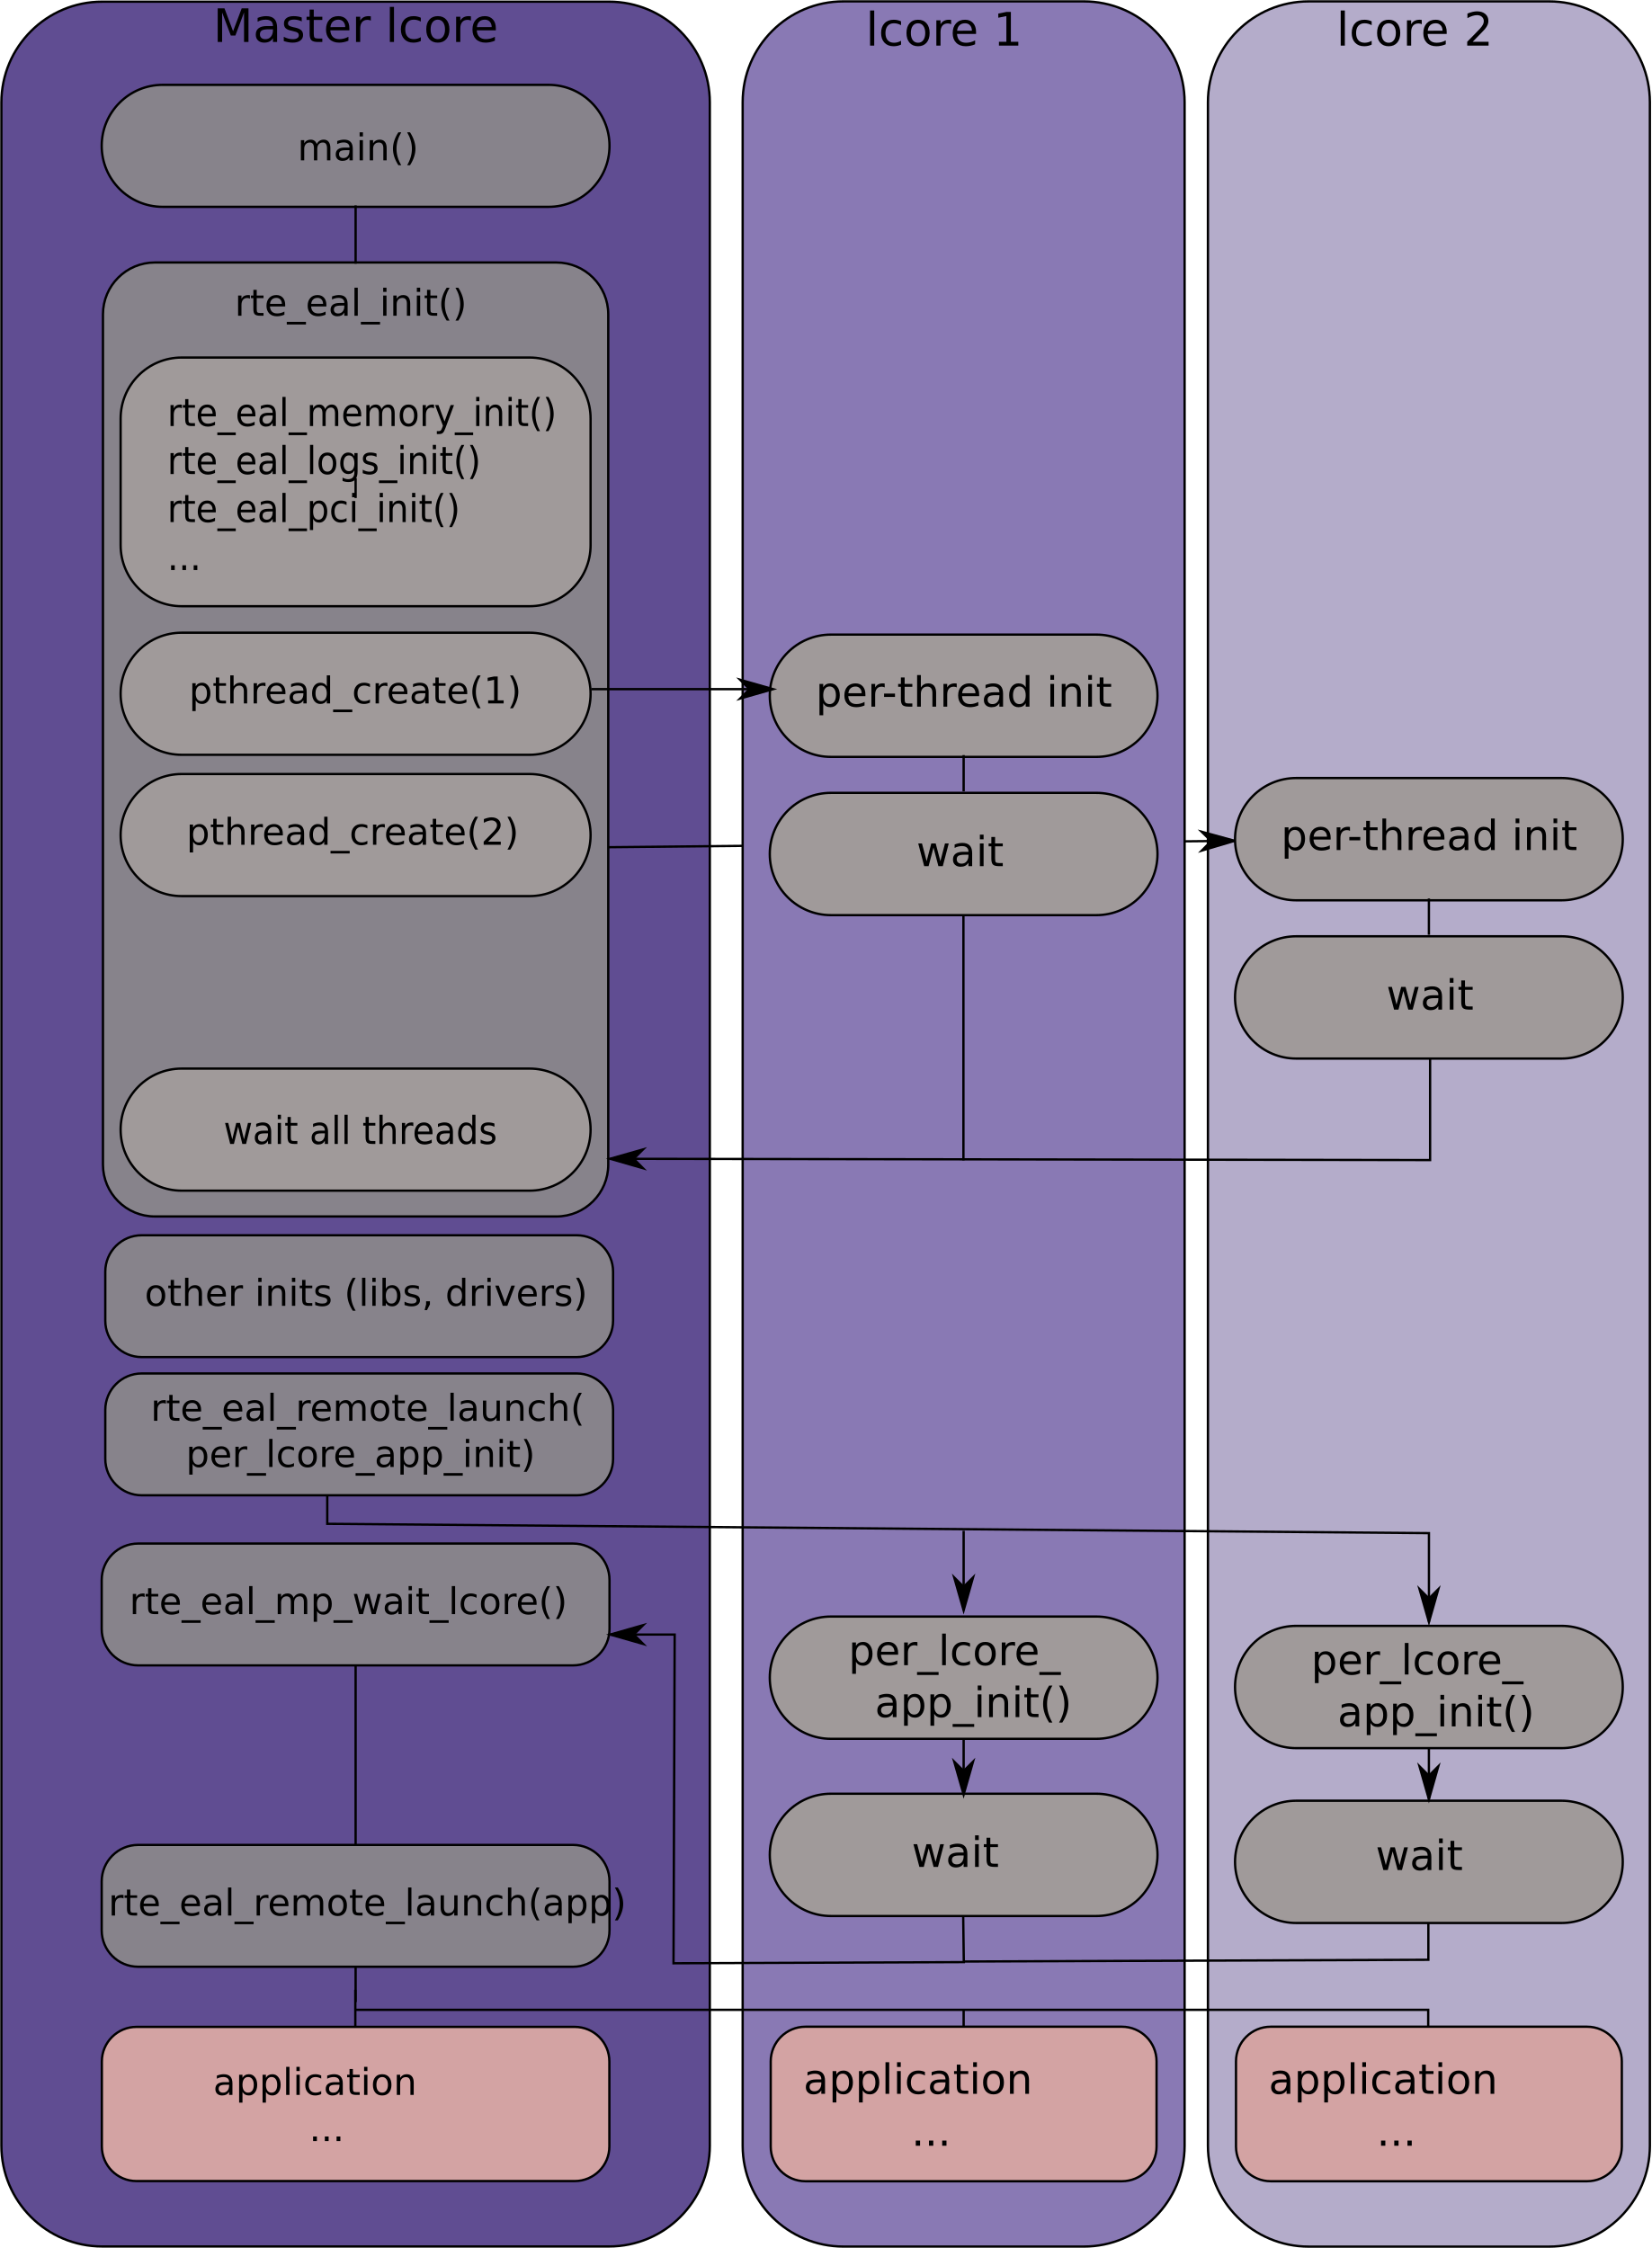
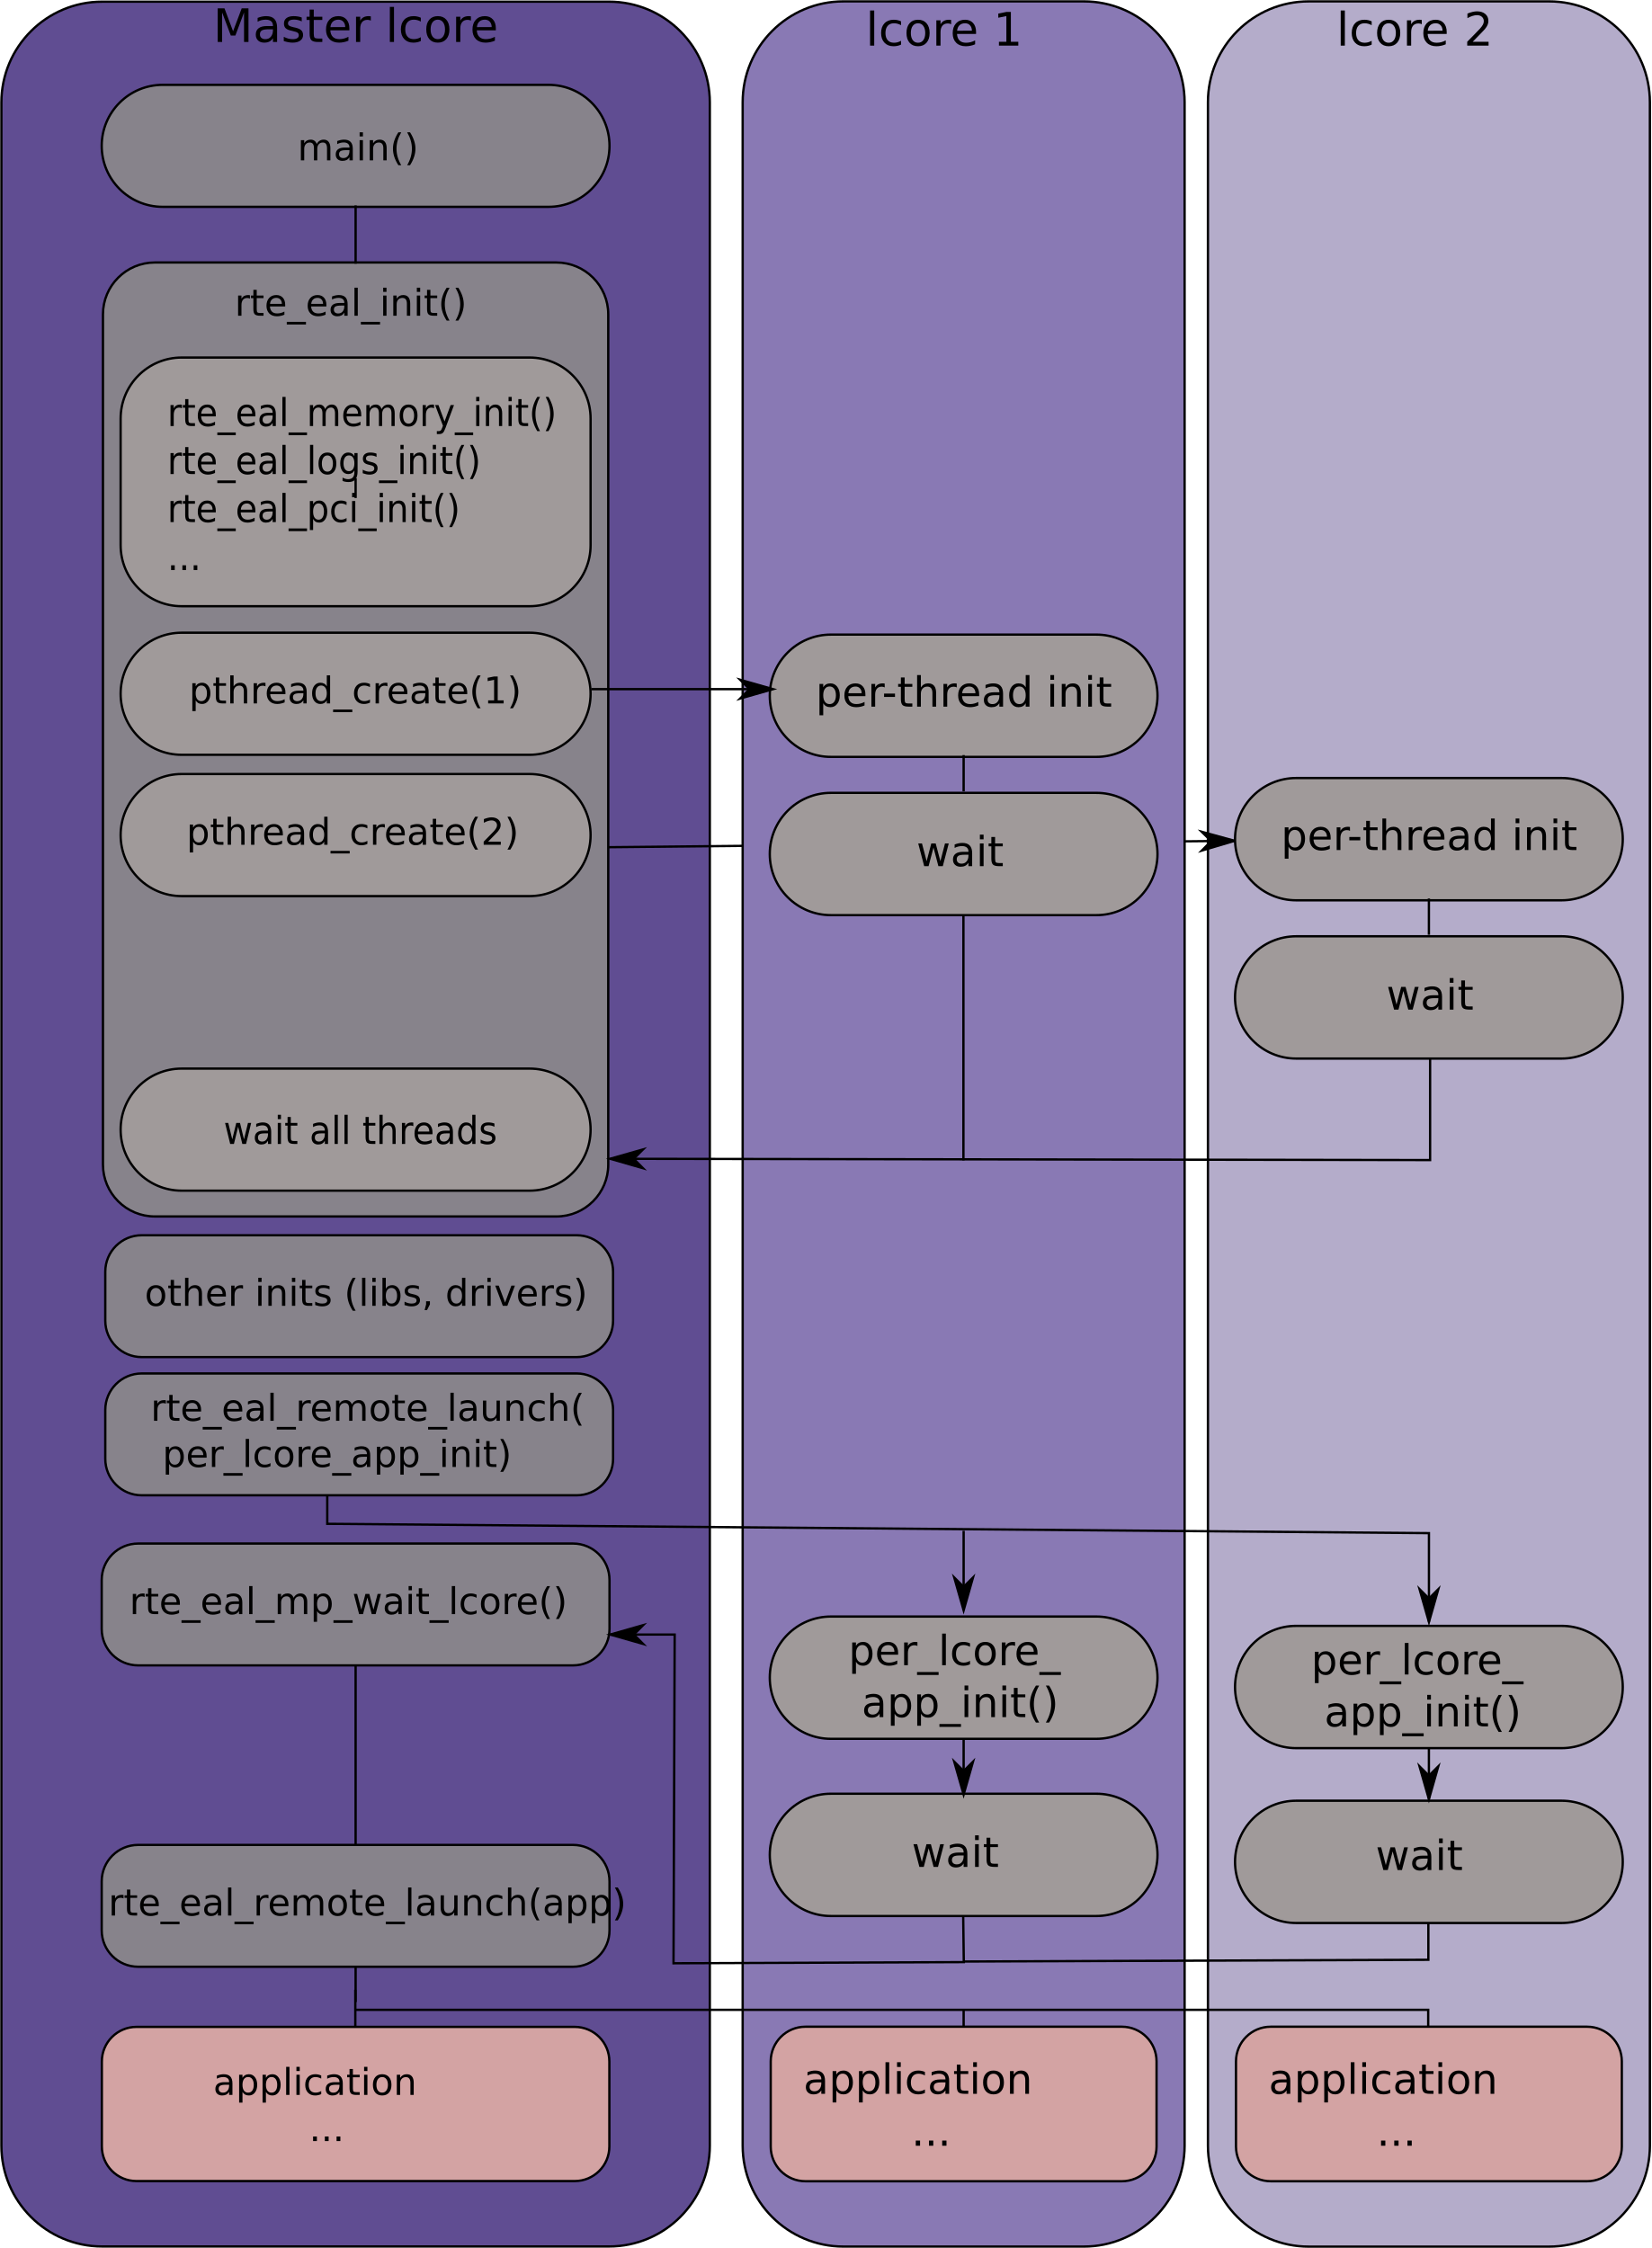
- <svg xmlns="http://www.w3.org/2000/svg" width="715.4" height="974.034" id="svg2" version="1.1">
+ <svg xmlns="http://www.w3.org/2000/svg" id="svg2" width="715.4" height="974.034" version="1.1">
  <defs id="defs4">
-     <marker orient="auto" refY="0" refX="0" id="Arrow1Lstart" style="overflow:visible">
-       <path id="path3253" d="M 0,0 5,-5 -12.5,0 5,5 0,0 z" style="fill-rule:evenodd;stroke:#000000;stroke-width:1pt;marker-start:none" transform="matrix(0.8,0,0,0.8,10,0)" />
+     <marker style="overflow:visible" id="Arrow1Lstart" orient="auto" refX="0" refY="0">
+       <path style="fill-rule:evenodd;stroke:#000;stroke-width:1pt;marker-start:none" id="path3253" d="M 0,0 5,-5 -12.5,0 5,5 0,0 z" transform="matrix(0.8,0,0,0.8,10,0)" />
    </marker>
-     <marker orient="auto" refY="0" refX="0" id="Arrow1Lend" style="overflow:visible">
-       <path id="path3256" d="M 0,0 5,-5 -12.5,0 5,5 0,0 z" style="fill-rule:evenodd;stroke:#000000;stroke-width:1pt;marker-start:none" transform="matrix(-0.8,0,0,-0.8,-10,0)" />
+     <marker style="overflow:visible" id="Arrow1Lend" orient="auto" refX="0" refY="0">
+       <path style="fill-rule:evenodd;stroke:#000;stroke-width:1pt;marker-start:none" id="path3256" d="M 0,0 5,-5 -12.5,0 5,5 0,0 z" transform="matrix(-0.8,0,0,-0.8,-10,0)" />
    </marker>
  </defs>
  <g id="layer1" transform="translate(-22.36391,-28.45573)">
-     <rect style="fill:#604d92;fill-opacity:1;stroke:#000000;stroke-width:1;stroke-miterlimit:4;stroke-opacity:1;stroke-dasharray:none;stroke-dashoffset:0" id="rect2383" width="306.929" height="972.644" x="22.964" y="29.183" ry="43.685" />
-     <rect style="fill:#b4acca;fill-opacity:1;stroke:#000000;stroke-width:1;stroke-miterlimit:4;stroke-opacity:1;stroke-dasharray:none;stroke-dashoffset:0" id="rect2391" width="191.47" height="972.834" x="545.694" y="29.056" ry="43.694" />
-     <path style="fill:none;stroke:#000000;stroke-width:1px;stroke-linecap:butt;stroke-linejoin:miter;stroke-opacity:1;marker-end:url(#Arrow1Lend)" d="m 277.143,395.628 280,-2.857" id="path4074" />
-     <rect style="fill:#8979b4;fill-opacity:1;stroke:#000000;stroke-width:1;stroke-miterlimit:4;stroke-opacity:1;stroke-dasharray:none;stroke-dashoffset:0" id="rect2389" width="191.47" height="972.812" x="344.118" y="29.056" ry="43.693" />
-     <text xml:space="preserve" style="font-size:20px;font-style:normal;font-weight:normal;fill:#000000;fill-opacity:1;stroke:none;font-family:Bitstream Vera Sans" x="114.718" y="46.648" id="text3163">
+     <rect id="rect2383" width="306.929" height="972.644" x="22.964" y="29.183" ry="43.685" style="fill:#604d92;fill-opacity:1;stroke:#000;stroke-width:1;stroke-miterlimit:4;stroke-opacity:1;stroke-dasharray:none;stroke-dashoffset:0" />
+     <rect id="rect2391" width="191.47" height="972.834" x="545.694" y="29.056" ry="43.694" style="fill:#b4acca;fill-opacity:1;stroke:#000;stroke-width:1;stroke-miterlimit:4;stroke-opacity:1;stroke-dasharray:none;stroke-dashoffset:0" />
+     <path id="path4074" d="m 277.143,395.628 280,-2.857" style="fill:none;stroke:#000;stroke-width:1px;stroke-linecap:butt;stroke-linejoin:miter;stroke-opacity:1;marker-end:url(#Arrow1Lend)" />
+     <rect id="rect2389" width="191.47" height="972.812" x="344.118" y="29.056" ry="43.693" style="fill:#8979b4;fill-opacity:1;stroke:#000;stroke-width:1;stroke-miterlimit:4;stroke-opacity:1;stroke-dasharray:none;stroke-dashoffset:0" />
+     <text id="text3163" x="114.718" y="46.648" xml:space="preserve" style="font-size:20px;font-style:normal;font-weight:400;fill:#000;fill-opacity:1;stroke:none;font-family:Bitstream Vera Sans">
      <tspan id="tspan3165" x="114.718" y="46.648">Master lcore</tspan>
    </text>
-     <text xml:space="preserve" style="font-size:20px;font-style:normal;font-weight:normal;fill:#000000;fill-opacity:1;stroke:none;font-family:Bitstream Vera Sans" x="397.431" y="48.214" id="text3167">
+     <text id="text3167" x="397.431" y="48.214" xml:space="preserve" style="font-size:20px;font-style:normal;font-weight:400;fill:#000;fill-opacity:1;stroke:none;font-family:Bitstream Vera Sans">
      <tspan id="tspan3169" x="397.431" y="48.214">lcore 1</tspan>
    </text>
-     <text xml:space="preserve" style="font-size:20px;font-style:normal;font-weight:normal;fill:#000000;fill-opacity:1;stroke:none;font-family:Bitstream Vera Sans" x="601.323" y="48.214" id="text3171">
+     <text id="text3171" x="601.323" y="48.214" xml:space="preserve" style="font-size:20px;font-style:normal;font-weight:400;fill:#000;fill-opacity:1;stroke:none;font-family:Bitstream Vera Sans">
      <tspan id="tspan3173" x="601.323" y="48.214">lcore 2</tspan>
    </text>
-     <rect style="fill:#87838b;fill-opacity:1;stroke:#000000;stroke-width:1;stroke-miterlimit:4;stroke-opacity:1;stroke-dasharray:none;stroke-dashoffset:0" id="rect3168" width="220" height="52.857" x="66.429" y="65.219" ry="26.429" />
-     <text xml:space="preserve" style="font-size:16px;font-style:normal;font-weight:normal;fill:#000000;fill-opacity:1;stroke:none;font-family:Bitstream Vera Sans" x="151.263" y="97.927" id="text3170">
+     <rect id="rect3168" width="220" height="52.857" x="66.429" y="65.219" ry="26.429" style="fill:#87838b;fill-opacity:1;stroke:#000;stroke-width:1;stroke-miterlimit:4;stroke-opacity:1;stroke-dasharray:none;stroke-dashoffset:0" />
+     <text id="text3170" x="151.263" y="97.927" xml:space="preserve" style="font-size:16px;font-style:normal;font-weight:400;fill:#000;fill-opacity:1;stroke:none;font-family:Bitstream Vera Sans">
      <tspan id="tspan3172" x="151.263" y="97.927">main()</tspan>
    </text>
-     <rect style="fill:#87838b;fill-opacity:1;stroke:#000000;stroke-width:1;stroke-miterlimit:4;stroke-opacity:1;stroke-dasharray:none;stroke-dashoffset:0" id="rect3174" width="218.915" height="413.351" x="66.971" y="142.19" ry="22.48" />
-     <text xml:space="preserve" style="font-size:16px;font-style:normal;font-weight:normal;fill:#000000;fill-opacity:1;stroke:none;font-family:Bitstream Vera Sans" x="124.071" y="165.264" id="text3176">
+     <rect id="rect3174" width="218.915" height="413.351" x="66.971" y="142.19" ry="22.48" style="fill:#87838b;fill-opacity:1;stroke:#000;stroke-width:1;stroke-miterlimit:4;stroke-opacity:1;stroke-dasharray:none;stroke-dashoffset:0" />
+     <text id="text3176" x="124.071" y="165.264" xml:space="preserve" style="font-size:16px;font-style:normal;font-weight:400;fill:#000;fill-opacity:1;stroke:none;font-family:Bitstream Vera Sans">
      <tspan id="tspan3178" x="124.071" y="165.264">rte_eal_init()</tspan>
    </text>
-     <rect style="fill:#a09a9a;fill-opacity:1;stroke:#000000;stroke-width:1;stroke-miterlimit:4;stroke-opacity:1;stroke-dasharray:none;stroke-dashoffset:0" id="rect3180" width="203.609" height="107.743" x="74.624" y="183.375" ry="26.447" />
-     <text xml:space="preserve" style="font-size:16px;font-style:normal;font-weight:normal;fill:#000000;fill-opacity:1;stroke:none;font-family:Bitstream Vera Sans" x="98.616" y="204.898" id="text3182" transform="scale(0.9616846,1.039842)">
+     <rect id="rect3180" width="203.609" height="107.743" x="74.624" y="183.375" ry="26.447" style="fill:#a09a9a;fill-opacity:1;stroke:#000;stroke-width:1;stroke-miterlimit:4;stroke-opacity:1;stroke-dasharray:none;stroke-dashoffset:0" />
+     <text id="text3182" x="98.616" y="204.898" transform="scale(0.9616846,1.039842)" xml:space="preserve" style="font-size:16px;font-style:normal;font-weight:400;fill:#000;fill-opacity:1;stroke:none;font-family:Bitstream Vera Sans">
      <tspan id="tspan3184" x="98.616" y="204.898">rte_eal_memory_init()</tspan>
-       <tspan x="98.616" y="224.898" id="tspan5208">rte_eal_logs_init()</tspan>
-       <tspan x="98.616" y="244.898" id="tspan5212">rte_eal_pci_init()</tspan>
-       <tspan x="98.616" y="264.898" id="tspan5210">...</tspan>
+       <tspan id="tspan5208" x="98.616" y="224.898">rte_eal_logs_init()</tspan>
+       <tspan id="tspan5212" x="98.616" y="244.898">rte_eal_pci_init()</tspan>
+       <tspan id="tspan5210" x="98.616" y="264.898">...</tspan>
    </text>
-     <rect style="fill:#a09a9a;fill-opacity:1;stroke:#000000;stroke-width:1;stroke-miterlimit:4;stroke-opacity:1;stroke-dasharray:none;stroke-dashoffset:0" id="rect3186" width="203.609" height="52.895" x="74.624" y="302.604" ry="26.447" />
-     <text xml:space="preserve" style="font-size:16px;font-style:normal;font-weight:normal;fill:#000000;fill-opacity:1;stroke:none;font-family:Bitstream Vera Sans" x="104.234" y="333.243" id="text3188">
+     <rect id="rect3186" width="203.609" height="52.895" x="74.624" y="302.604" ry="26.447" style="fill:#a09a9a;fill-opacity:1;stroke:#000;stroke-width:1;stroke-miterlimit:4;stroke-opacity:1;stroke-dasharray:none;stroke-dashoffset:0" />
+     <text id="text3188" x="104.234" y="333.243" xml:space="preserve" style="font-size:16px;font-style:normal;font-weight:400;fill:#000;fill-opacity:1;stroke:none;font-family:Bitstream Vera Sans">
      <tspan id="tspan3190" x="104.234" y="333.243">pthread_create(1)</tspan>
    </text>
-     <rect style="fill:#a09a9a;fill-opacity:1;stroke:#000000;stroke-width:1;stroke-miterlimit:4;stroke-opacity:1;stroke-dasharray:none;stroke-dashoffset:0" id="rect3192" width="203.609" height="52.895" x="74.624" y="363.834" ry="26.447" />
-     <text xml:space="preserve" style="font-size:16px;font-style:normal;font-weight:normal;fill:#000000;fill-opacity:1;stroke:none;font-family:Bitstream Vera Sans" x="103.114" y="394.473" id="text3194">
+     <rect id="rect3192" width="203.609" height="52.895" x="74.624" y="363.834" ry="26.447" style="fill:#a09a9a;fill-opacity:1;stroke:#000;stroke-width:1;stroke-miterlimit:4;stroke-opacity:1;stroke-dasharray:none;stroke-dashoffset:0" />
+     <text id="text3194" x="103.114" y="394.473" xml:space="preserve" style="font-size:16px;font-style:normal;font-weight:400;fill:#000;fill-opacity:1;stroke:none;font-family:Bitstream Vera Sans">
      <tspan id="tspan3196" x="103.114" y="394.473">pthread_create(2)</tspan>
    </text>
-     <rect style="fill:#a09a9a;fill-opacity:1;stroke:#000000;stroke-width:1;stroke-miterlimit:4;stroke-opacity:1;stroke-dasharray:none;stroke-dashoffset:0" id="rect3210" width="167.982" height="52.982" x="355.862" y="303.423" ry="26.491" />
-     <text xml:space="preserve" style="font-size:16px;font-style:normal;font-weight:normal;fill:#000000;fill-opacity:1;stroke:none;font-family:Bitstream Vera Sans" x="420.802" y="265.991" id="text3212" transform="scale(0.9075576,1.101858)">
-       <tspan id="tspan3214" x="420.802" y="265.991" />
-     </text>
-     <text xml:space="preserve" style="font-size:18px;font-style:normal;font-weight:normal;fill:#000000;fill-opacity:1;stroke:none;font-family:Bitstream Vera Sans" x="375.757" y="334.629" id="text3216">
+     <rect id="rect3210" width="167.982" height="52.982" x="355.862" y="303.423" ry="26.491" style="fill:#a09a9a;fill-opacity:1;stroke:#000;stroke-width:1;stroke-miterlimit:4;stroke-opacity:1;stroke-dasharray:none;stroke-dashoffset:0" />
+     <text id="text3216" x="375.757" y="334.629" xml:space="preserve" style="font-size:18px;font-style:normal;font-weight:400;fill:#000;fill-opacity:1;stroke:none;font-family:Bitstream Vera Sans">
      <tspan id="tspan3218" x="375.757" y="334.629">per-thread init</tspan>
    </text>
-     <rect style="fill:#a09a9a;fill-opacity:1;stroke:#000000;stroke-width:1;stroke-miterlimit:4;stroke-opacity:1;stroke-dasharray:none;stroke-dashoffset:0" id="rect3220" width="167.982" height="52.982" x="355.862" y="371.994" ry="26.491" />
-     <text xml:space="preserve" style="font-size:18px;font-style:normal;font-weight:normal;fill:#000000;fill-opacity:1;stroke:none;font-family:Bitstream Vera Sans" x="419.435" y="403.76" id="text3222">
+     <rect id="rect3220" width="167.982" height="52.982" x="355.862" y="371.994" ry="26.491" style="fill:#a09a9a;fill-opacity:1;stroke:#000;stroke-width:1;stroke-miterlimit:4;stroke-opacity:1;stroke-dasharray:none;stroke-dashoffset:0" />
+     <text id="text3222" x="419.435" y="403.76" xml:space="preserve" style="font-size:18px;font-style:normal;font-weight:400;fill:#000;fill-opacity:1;stroke:none;font-family:Bitstream Vera Sans">
      <tspan id="tspan3224" x="419.435" y="403.76">wait</tspan>
    </text>
-     <text xml:space="preserve" style="font-size:18px;font-style:normal;font-weight:normal;fill:#000000;fill-opacity:1;stroke:none;font-family:Bitstream Vera Sans" x="377.873" y="555.201" id="text3240">
-       <tspan id="tspan3242" x="377.873" y="555.201" />
-     </text>
-     <path style="fill:none;stroke:#000000;stroke-width:1px;stroke-linecap:butt;stroke-linejoin:miter;stroke-opacity:1;marker-end:url(#Arrow1Lend)" d="m 278.571,327.057 78.571,0" id="path3248" />
-     <path style="fill:none;stroke:#000000;stroke-width:1px;stroke-linecap:butt;stroke-linejoin:miter;stroke-opacity:1" d="m 439.853,355.628 0,15.714" id="path4028" />
-     <rect style="fill:#a09a9a;fill-opacity:1;stroke:#000000;stroke-width:1;stroke-miterlimit:4;stroke-opacity:1;stroke-dasharray:none;stroke-dashoffset:0" id="rect4036" width="167.982" height="52.982" x="557.437" y="365.566" ry="26.491" />
-     <text xml:space="preserve" style="font-size:18px;font-style:normal;font-weight:normal;fill:#000000;fill-opacity:1;stroke:none;font-family:Bitstream Vera Sans" x="577.332" y="396.772" id="text4038">
+     <path id="path3248" d="m 278.571,327.057 78.571,0" style="fill:none;stroke:#000;stroke-width:1px;stroke-linecap:butt;stroke-linejoin:miter;stroke-opacity:1;marker-end:url(#Arrow1Lend)" />
+     <path id="path4028" d="m 439.853,355.628 0,15.714" style="fill:none;stroke:#000;stroke-width:1px;stroke-linecap:butt;stroke-linejoin:miter;stroke-opacity:1" />
+     <rect id="rect4036" width="167.982" height="52.982" x="557.437" y="365.566" ry="26.491" style="fill:#a09a9a;fill-opacity:1;stroke:#000;stroke-width:1;stroke-miterlimit:4;stroke-opacity:1;stroke-dasharray:none;stroke-dashoffset:0" />
+     <text id="text4038" x="577.332" y="396.772" xml:space="preserve" style="font-size:18px;font-style:normal;font-weight:400;fill:#000;fill-opacity:1;stroke:none;font-family:Bitstream Vera Sans">
      <tspan id="tspan4040" x="577.332" y="396.772">per-thread init</tspan>
    </text>
-     <rect style="fill:#a09a9a;fill-opacity:1;stroke:#000000;stroke-width:1;stroke-miterlimit:4;stroke-opacity:1;stroke-dasharray:none;stroke-dashoffset:0" id="rect4042" width="167.982" height="52.982" x="557.437" y="434.137" ry="26.491" />
-     <text xml:space="preserve" style="font-size:18px;font-style:normal;font-weight:normal;fill:#000000;fill-opacity:1;stroke:none;font-family:Bitstream Vera Sans" x="623.01" y="465.903" id="text4044">
+     <rect id="rect4042" width="167.982" height="52.982" x="557.437" y="434.137" ry="26.491" style="fill:#a09a9a;fill-opacity:1;stroke:#000;stroke-width:1;stroke-miterlimit:4;stroke-opacity:1;stroke-dasharray:none;stroke-dashoffset:0" />
+     <text id="text4044" x="623.01" y="465.903" xml:space="preserve" style="font-size:18px;font-style:normal;font-weight:400;fill:#000;fill-opacity:1;stroke:none;font-family:Bitstream Vera Sans">
      <tspan id="tspan4046" x="623.01" y="465.903">wait</tspan>
    </text>
-     <text xml:space="preserve" style="font-size:18px;font-style:normal;font-weight:normal;fill:#000000;fill-opacity:1;stroke:none;font-family:Bitstream Vera Sans" x="579.448" y="617.344" id="text4062">
-       <tspan id="tspan4064" x="579.448" y="617.344" />
-     </text>
-     <path style="fill:none;stroke:#000000;stroke-width:1px;stroke-linecap:butt;stroke-linejoin:miter;stroke-opacity:1" d="m 641.429,417.771 0,15.714" id="path4066" />
-     <rect style="fill:#a09a9a;fill-opacity:1;stroke:#000000;stroke-width:1;stroke-miterlimit:4;stroke-opacity:1;stroke-dasharray:none;stroke-dashoffset:0" id="rect6679" width="203.609" height="52.895" x="74.624" y="491.463" ry="26.447" />
-     <text xml:space="preserve" style="font-size:16px;font-style:normal;font-weight:normal;fill:#000000;fill-opacity:1;stroke:none;font-family:Bitstream Vera Sans" x="123.986" y="504.031" id="text6681" transform="scale(0.9616847,1.039842)">
+     <path id="path4066" d="m 641.429,417.771 0,15.714" style="fill:none;stroke:#000;stroke-width:1px;stroke-linecap:butt;stroke-linejoin:miter;stroke-opacity:1" />
+     <rect id="rect6679" width="203.609" height="52.895" x="74.624" y="491.463" ry="26.447" style="fill:#a09a9a;fill-opacity:1;stroke:#000;stroke-width:1;stroke-miterlimit:4;stroke-opacity:1;stroke-dasharray:none;stroke-dashoffset:0" />
+     <text id="text6681" x="123.986" y="504.031" transform="scale(0.9616847,1.039842)" xml:space="preserve" style="font-size:16px;font-style:normal;font-weight:400;fill:#000;fill-opacity:1;stroke:none;font-family:Bitstream Vera Sans">
      <tspan id="tspan6683" x="123.986" y="504.031">wait all threads</tspan>
    </text>
-     <path style="fill:none;stroke:#000000;stroke-width:1px;stroke-linecap:butt;stroke-linejoin:miter;stroke-opacity:1;marker-end:url(#Arrow1Lend)" d="m 164.15,669.487 0,19.22 477.297,4.041 0,38.386" id="path7745" />
-     <path style="fill:none;stroke:#000000;stroke-width:1px;stroke-linecap:butt;stroke-linejoin:miter;stroke-opacity:1;marker-end:url(#Arrow1Lend)" d="m 439.853,691.738 0,34.345" id="path7747" />
-     <rect style="fill:#a09a9a;fill-opacity:1;stroke:#000000;stroke-width:1;stroke-miterlimit:4;stroke-opacity:1;stroke-dasharray:none;stroke-dashoffset:0" id="rect8791" width="167.982" height="52.982" x="355.862" y="728.886" ry="26.491" />
-     <text xml:space="preserve" style="font-size:18px;font-style:normal;font-weight:normal;fill:#000000;fill-opacity:1;stroke:none;font-family:Bitstream Vera Sans" x="389.933" y="749.959" id="text8793">
+     <path id="path7745" d="m 164.15,669.487 0,19.22 477.297,4.041 0,38.386" style="fill:none;stroke:#000;stroke-width:1px;stroke-linecap:butt;stroke-linejoin:miter;stroke-opacity:1;marker-end:url(#Arrow1Lend)" />
+     <path id="path7747" d="m 439.853,691.738 0,34.345" style="fill:none;stroke:#000;stroke-width:1px;stroke-linecap:butt;stroke-linejoin:miter;stroke-opacity:1;marker-end:url(#Arrow1Lend)" />
+     <rect id="rect8791" width="167.982" height="52.982" x="355.862" y="728.886" ry="26.491" style="fill:#a09a9a;fill-opacity:1;stroke:#000;stroke-width:1;stroke-miterlimit:4;stroke-opacity:1;stroke-dasharray:none;stroke-dashoffset:0" />
+     <text id="text8793" x="389.933" y="749.959" xml:space="preserve" style="font-size:18px;font-style:normal;font-weight:400;fill:#000;fill-opacity:1;stroke:none;font-family:Bitstream Vera Sans">
      <tspan id="tspan8795" x="389.933" y="749.959">per_lcore_</tspan>
-       <tspan x="389.933" y="772.459" id="tspan5168">  app_init()</tspan>
+       <tspan id="tspan5168" x="389.933" y="772.459"> app_init()</tspan>
    </text>
-     <rect style="fill:#a09a9a;fill-opacity:1;stroke:#000000;stroke-width:1;stroke-miterlimit:4;stroke-opacity:1;stroke-dasharray:none;stroke-dashoffset:0" id="rect8797" width="167.982" height="52.982" x="557.437" y="732.927" ry="26.491" />
-     <text xml:space="preserve" style="font-size:18px;font-style:normal;font-weight:normal;fill:#000000;fill-opacity:1;stroke:none;font-family:Bitstream Vera Sans" x="590.389" y="753.999" id="text8799">
-       <tspan x="590.389" y="753.999" id="tspan8833">per_lcore_</tspan>
-       <tspan x="590.389" y="776.499" id="tspan5170">  app_init()</tspan>
+     <rect id="rect8797" width="167.982" height="52.982" x="557.437" y="732.927" ry="26.491" style="fill:#a09a9a;fill-opacity:1;stroke:#000;stroke-width:1;stroke-miterlimit:4;stroke-opacity:1;stroke-dasharray:none;stroke-dashoffset:0" />
+     <text id="text8799" x="590.389" y="753.999" xml:space="preserve" style="font-size:18px;font-style:normal;font-weight:400;fill:#000;fill-opacity:1;stroke:none;font-family:Bitstream Vera Sans">
+       <tspan id="tspan8833" x="590.389" y="753.999">per_lcore_</tspan>
+       <tspan id="tspan5170" x="590.389" y="776.499"> app_init()</tspan>
    </text>
-     <rect style="fill:#87838b;fill-opacity:1;stroke:#000000;stroke-width:1;stroke-miterlimit:4;stroke-opacity:1;stroke-dasharray:none;stroke-dashoffset:0" id="rect8803" width="220.001" height="52.788" x="66.428" y="697.259" ry="15.788" />
-     <text xml:space="preserve" style="font-size:16px;font-style:normal;font-weight:normal;fill:#000000;fill-opacity:1;stroke:none;font-family:Bitstream Vera Sans" x="78.448" y="727.844" id="text8805">
+     <rect id="rect8803" width="220.001" height="52.788" x="66.428" y="697.259" ry="15.788" style="fill:#87838b;fill-opacity:1;stroke:#000;stroke-width:1;stroke-miterlimit:4;stroke-opacity:1;stroke-dasharray:none;stroke-dashoffset:0" />
+     <text id="text8805" x="78.448" y="727.844" xml:space="preserve" style="font-size:16px;font-style:normal;font-weight:400;fill:#000;fill-opacity:1;stroke:none;font-family:Bitstream Vera Sans">
      <tspan id="tspan8807" x="78.448" y="727.844">rte_eal_mp_wait_lcore()</tspan>
    </text>
-     <rect style="fill:#d3a3a3;fill-opacity:1;stroke:#000000;stroke-width:1;stroke-miterlimit:4;stroke-opacity:1;stroke-dasharray:none;stroke-dashoffset:0" id="rect8815" width="219.876" height="66.806" x="66.491" y="906.684" ry="14.995" />
-     <text xml:space="preserve" style="font-size:16px;font-style:normal;font-weight:normal;text-align:center;text-anchor:middle;fill:#000000;fill-opacity:1;stroke:none;font-family:Bitstream Vera Sans" x="176.636" y="936.165" id="text8817">
+     <rect id="rect8815" width="219.876" height="66.806" x="66.491" y="906.684" ry="14.995" style="fill:#d3a3a3;fill-opacity:1;stroke:#000;stroke-width:1;stroke-miterlimit:4;stroke-opacity:1;stroke-dasharray:none;stroke-dashoffset:0" />
+     <text id="text8817" x="176.636" y="936.165" xml:space="preserve" style="font-size:16px;font-style:normal;font-weight:400;text-align:center;text-anchor:middle;fill:#000;fill-opacity:1;stroke:none;font-family:Bitstream Vera Sans">
      <tspan id="tspan8819" x="176.636" y="936.165">application</tspan>
-       <tspan x="176.636" y="956.165" id="tspan10929">...</tspan>
+       <tspan id="tspan10929" x="176.636" y="956.165">...</tspan>
    </text>
-     <rect style="fill:#a09a9a;fill-opacity:1;stroke:#000000;stroke-width:1;stroke-miterlimit:4;stroke-opacity:1;stroke-dasharray:none;stroke-dashoffset:0" id="rect8821" width="167.982" height="52.982" x="355.862" y="805.658" ry="26.491" />
-     <text xml:space="preserve" style="font-size:18px;font-style:normal;font-weight:normal;fill:#000000;fill-opacity:1;stroke:none;font-family:Bitstream Vera Sans" x="417.351" y="837.364" id="text8823">
+     <rect id="rect8821" width="167.982" height="52.982" x="355.862" y="805.658" ry="26.491" style="fill:#a09a9a;fill-opacity:1;stroke:#000;stroke-width:1;stroke-miterlimit:4;stroke-opacity:1;stroke-dasharray:none;stroke-dashoffset:0" />
+     <text id="text8823" x="417.351" y="837.364" xml:space="preserve" style="font-size:18px;font-style:normal;font-weight:400;fill:#000;fill-opacity:1;stroke:none;font-family:Bitstream Vera Sans">
      <tspan id="tspan8825" x="417.351" y="837.364">wait</tspan>
    </text>
-     <rect style="fill:#a09a9a;fill-opacity:1;stroke:#000000;stroke-width:1;stroke-miterlimit:4;stroke-opacity:1;stroke-dasharray:none;stroke-dashoffset:0" id="rect8827" width="167.982" height="52.982" x="557.437" y="808.688" ry="26.491" />
-     <text xml:space="preserve" style="font-size:18px;font-style:normal;font-weight:normal;fill:#000000;fill-opacity:1;stroke:none;font-family:Bitstream Vera Sans" x="618.367" y="838.715" id="text8829">
+     <rect id="rect8827" width="167.982" height="52.982" x="557.437" y="808.688" ry="26.491" style="fill:#a09a9a;fill-opacity:1;stroke:#000;stroke-width:1;stroke-miterlimit:4;stroke-opacity:1;stroke-dasharray:none;stroke-dashoffset:0" />
+     <text id="text8829" x="618.367" y="838.715" xml:space="preserve" style="font-size:18px;font-style:normal;font-weight:400;fill:#000;fill-opacity:1;stroke:none;font-family:Bitstream Vera Sans">
      <tspan id="tspan8831" x="618.367" y="838.715">wait</tspan>
    </text>
-     <path style="fill:none;stroke:#000000;stroke-width:1px;stroke-linecap:butt;stroke-linejoin:miter;stroke-opacity:1;marker-end:url(#Arrow1Lend)" d="m 439.853,781.641 0,24.244" id="path8837" />
-     <path style="fill:none;stroke:#000000;stroke-width:1px;stroke-linecap:butt;stroke-linejoin:miter;stroke-opacity:1;marker-end:url(#Arrow1Lend)" d="m 641.429,785.934 0,21.971" id="path9360" />
-     <path style="fill:none;stroke:#000000;stroke-width:1px;stroke-linecap:butt;stroke-linejoin:miter;stroke-opacity:1;marker-end:url(#Arrow1Lend)" d="m 439.669,858.918 0.253,19.698 -125.764,0.505 0.505,-142.432 -27.779,0" id="path10404" />
-     <path style="fill:none;stroke:#000000;stroke-width:1px;stroke-linecap:butt;stroke-linejoin:miter;stroke-opacity:1" d="m 440.174,878.363 201.02,-0.758 0,-15.91" id="path10927" />
-     <path style="fill:none;stroke:#000000;stroke-width:1px;stroke-linecap:butt;stroke-linejoin:miter;stroke-opacity:1" d="m 176.429,117.466 0,25.254" id="path10931" />
-     <path style="fill:none;stroke:#000000;stroke-width:1px;stroke-linecap:butt;stroke-linejoin:miter;stroke-opacity:1" d="m 176.429,235.654 0,8.586" id="path10933" />
-     <rect style="fill:#d3a3a3;fill-opacity:1;stroke:#000000;stroke-width:1;stroke-miterlimit:4;stroke-opacity:1;stroke-dasharray:none;stroke-dashoffset:0" id="rect10949" width="167.162" height="66.949" x="356.272" y="906.613" ry="15.027" />
-     <rect style="fill:#d3a3a3;fill-opacity:1;stroke:#000000;stroke-width:1;stroke-miterlimit:4;stroke-opacity:1;stroke-dasharray:none;stroke-dashoffset:0" id="rect10957" width="167.162" height="66.949" x="557.848" y="906.613" ry="15.027" />
-     <text xml:space="preserve" style="font-size:18px;font-style:normal;font-weight:normal;text-align:center;text-anchor:middle;fill:#000000;fill-opacity:1;stroke:none;font-family:Bitstream Vera Sans" x="641.661" y="935.675" id="text10965">
+     <path id="path8837" d="m 439.853,781.641 0,24.244" style="fill:none;stroke:#000;stroke-width:1px;stroke-linecap:butt;stroke-linejoin:miter;stroke-opacity:1;marker-end:url(#Arrow1Lend)" />
+     <path id="path9360" d="m 641.429,785.934 0,21.971" style="fill:none;stroke:#000;stroke-width:1px;stroke-linecap:butt;stroke-linejoin:miter;stroke-opacity:1;marker-end:url(#Arrow1Lend)" />
+     <path id="path10404" d="m 439.669,858.918 0.253,19.698 -125.764,0.505 0.505,-142.432 -27.779,0" style="fill:none;stroke:#000;stroke-width:1px;stroke-linecap:butt;stroke-linejoin:miter;stroke-opacity:1;marker-end:url(#Arrow1Lend)" />
+     <path id="path10927" d="m 440.174,878.363 201.02,-0.758 0,-15.91" style="fill:none;stroke:#000;stroke-width:1px;stroke-linecap:butt;stroke-linejoin:miter;stroke-opacity:1" />
+     <path id="path10931" d="m 176.429,117.466 0,25.254" style="fill:none;stroke:#000;stroke-width:1px;stroke-linecap:butt;stroke-linejoin:miter;stroke-opacity:1" />
+     <path id="path10933" d="m 176.429,235.654 0,8.586" style="fill:none;stroke:#000;stroke-width:1px;stroke-linecap:butt;stroke-linejoin:miter;stroke-opacity:1" />
+     <rect id="rect10949" width="167.162" height="66.949" x="356.272" y="906.613" ry="15.027" style="fill:#d3a3a3;fill-opacity:1;stroke:#000;stroke-width:1;stroke-miterlimit:4;stroke-opacity:1;stroke-dasharray:none;stroke-dashoffset:0" />
+     <rect id="rect10957" width="167.162" height="66.949" x="557.848" y="906.613" ry="15.027" style="fill:#d3a3a3;fill-opacity:1;stroke:#000;stroke-width:1;stroke-miterlimit:4;stroke-opacity:1;stroke-dasharray:none;stroke-dashoffset:0" />
+     <text id="text10965" x="641.661" y="935.675" xml:space="preserve" style="font-size:18px;font-style:normal;font-weight:400;text-align:center;text-anchor:middle;fill:#000;fill-opacity:1;stroke:none;font-family:Bitstream Vera Sans">
      <tspan id="tspan10967" x="641.661" y="935.675">application</tspan>
-       <tspan x="641.661" y="958.175" id="tspan10969">...</tspan>
+       <tspan id="tspan10969" x="641.661" y="958.175">...</tspan>
    </text>
-     <text xml:space="preserve" style="font-size:18px;font-style:normal;font-weight:normal;text-align:center;text-anchor:middle;fill:#000000;fill-opacity:1;stroke:none;font-family:Bitstream Vera Sans" x="440.086" y="935.675" id="text10971">
+     <text id="text10971" x="440.086" y="935.675" xml:space="preserve" style="font-size:18px;font-style:normal;font-weight:400;text-align:center;text-anchor:middle;fill:#000;fill-opacity:1;stroke:none;font-family:Bitstream Vera Sans">
      <tspan id="tspan10973" x="440.086" y="935.675">application</tspan>
-       <tspan x="440.086" y="958.175" id="tspan10975">...</tspan>
+       <tspan id="tspan10975" x="440.086" y="958.175">...</tspan>
    </text>
-     <path style="fill:none;stroke:#000000;stroke-width:1px;stroke-linecap:butt;stroke-linejoin:miter;stroke-opacity:1" d="m 176.429,750.131 0,145.796" id="path11526" />
-     <rect style="fill:#87838b;fill-opacity:1;stroke:#000000;stroke-width:1;stroke-miterlimit:4;stroke-opacity:1;stroke-dasharray:none;stroke-dashoffset:0" id="rect11518" width="220.001" height="52.788" x="66.428" y="827.839" ry="15.788" />
-     <text xml:space="preserve" style="font-size:16px;font-style:normal;font-weight:normal;fill:#000000;fill-opacity:1;stroke:none;font-family:Bitstream Vera Sans" x="69.303" y="858.424" id="text11520">
+     <path id="path11526" d="m 176.429,750.131 0,145.796" style="fill:none;stroke:#000;stroke-width:1px;stroke-linecap:butt;stroke-linejoin:miter;stroke-opacity:1" />
+     <rect id="rect11518" width="220.001" height="52.788" x="66.428" y="827.839" ry="15.788" style="fill:#87838b;fill-opacity:1;stroke:#000;stroke-width:1;stroke-miterlimit:4;stroke-opacity:1;stroke-dasharray:none;stroke-dashoffset:0" />
+     <text id="text11520" x="69.303" y="858.424" xml:space="preserve" style="font-size:16px;font-style:normal;font-weight:400;fill:#000;fill-opacity:1;stroke:none;font-family:Bitstream Vera Sans">
      <tspan id="tspan11522" x="69.303" y="858.424">rte_eal_remote_launch(app)</tspan>
    </text>
-     <path style="fill:none;stroke:#000000;stroke-width:1px;stroke-linecap:butt;stroke-linejoin:miter;stroke-opacity:1" d="m 176.302,890.612 0,15.671" id="path11530" />
-     <path style="fill:none;stroke:#000000;stroke-width:1px;stroke-linecap:butt;stroke-linejoin:miter;stroke-opacity:1" d="m 176.582,899.288 464.541,0 0,6.996" id="path11532" />
-     <path style="fill:none;stroke:#000000;stroke-width:1px;stroke-linecap:butt;stroke-linejoin:miter;stroke-opacity:1" d="m 439.853,899.288 0,7.556" id="path11534" />
-     <rect style="fill:#87838b;fill-opacity:1;stroke:#000000;stroke-width:1;stroke-miterlimit:4;stroke-opacity:1;stroke-dasharray:none;stroke-dashoffset:0" id="rect11518-9" width="220.001" height="52.788" x="67.976" y="623.562" ry="15.788" />
-     <text xml:space="preserve" style="font-size:16px;font-style:normal;font-weight:normal;fill:#000000;fill-opacity:1;stroke:none;font-family:Bitstream Vera Sans" x="87.642" y="644.073" id="text11520-3">
+     <path id="path11530" d="m 176.302,890.612 0,15.671" style="fill:none;stroke:#000;stroke-width:1px;stroke-linecap:butt;stroke-linejoin:miter;stroke-opacity:1" />
+     <path id="path11532" d="m 176.582,899.288 464.541,0 0,6.996" style="fill:none;stroke:#000;stroke-width:1px;stroke-linecap:butt;stroke-linejoin:miter;stroke-opacity:1" />
+     <path id="path11534" d="m 439.853,899.288 0,7.556" style="fill:none;stroke:#000;stroke-width:1px;stroke-linecap:butt;stroke-linejoin:miter;stroke-opacity:1" />
+     <rect id="rect11518-9" width="220.001" height="52.788" x="67.976" y="623.562" ry="15.788" style="fill:#87838b;fill-opacity:1;stroke:#000;stroke-width:1;stroke-miterlimit:4;stroke-opacity:1;stroke-dasharray:none;stroke-dashoffset:0" />
+     <text id="text11520-3" x="87.642" y="644.073" xml:space="preserve" style="font-size:16px;font-style:normal;font-weight:400;fill:#000;fill-opacity:1;stroke:none;font-family:Bitstream Vera Sans">
      <tspan id="tspan11522-1" x="87.642" y="644.073">rte_eal_remote_launch(</tspan>
-       <tspan x="87.642" y="664.073" id="tspan5214">   per_lcore_app_init)</tspan>
+       <tspan id="tspan5214" x="87.642" y="664.073"> per_lcore_app_init)</tspan>
    </text>
-     <rect style="fill:#87838b;fill-opacity:1;stroke:#000000;stroke-width:1;stroke-miterlimit:4;stroke-opacity:1;stroke-dasharray:none;stroke-dashoffset:0" id="rect8803-9-8" width="220.001" height="52.788" x="67.976" y="563.677" ry="15.788" />
-     <text xml:space="preserve" style="font-size:16px;font-style:normal;font-weight:normal;fill:#000000;fill-opacity:1;stroke:none;font-family:Bitstream Vera Sans" x="85.033" y="594.262" id="text8805-4-4">
+     <rect id="rect8803-9-8" width="220.001" height="52.788" x="67.976" y="563.677" ry="15.788" style="fill:#87838b;fill-opacity:1;stroke:#000;stroke-width:1;stroke-miterlimit:4;stroke-opacity:1;stroke-dasharray:none;stroke-dashoffset:0" />
+     <text id="text8805-4-4" x="85.033" y="594.262" xml:space="preserve" style="font-size:16px;font-style:normal;font-weight:400;fill:#000;fill-opacity:1;stroke:none;font-family:Bitstream Vera Sans">
      <tspan id="tspan8807-7-5" x="85.033" y="594.262">other inits (libs, drivers)</tspan>
    </text>
-     <path style="fill:none;stroke:#000000;stroke-width:1px;stroke-linecap:butt;stroke-linejoin:miter;stroke-opacity:1;marker-end:url(#Arrow1Lend)" d="m 641.947,486.884 0,44.214 -355.114,-0.56" id="path6065" />
-     <path style="fill:none;stroke:#000000;stroke-width:1px;stroke-linecap:butt;stroke-linejoin:miter;stroke-opacity:1" d="m 439.764,424.9 0,106.338" id="path6253" />
+     <path id="path6065" d="m 641.947,486.884 0,44.214 -355.114,-0.56" style="fill:none;stroke:#000;stroke-width:1px;stroke-linecap:butt;stroke-linejoin:miter;stroke-opacity:1;marker-end:url(#Arrow1Lend)" />
+     <path id="path6253" d="m 439.764,424.9 0,106.338" style="fill:none;stroke:#000;stroke-width:1px;stroke-linecap:butt;stroke-linejoin:miter;stroke-opacity:1" />
  </g>
</svg>
